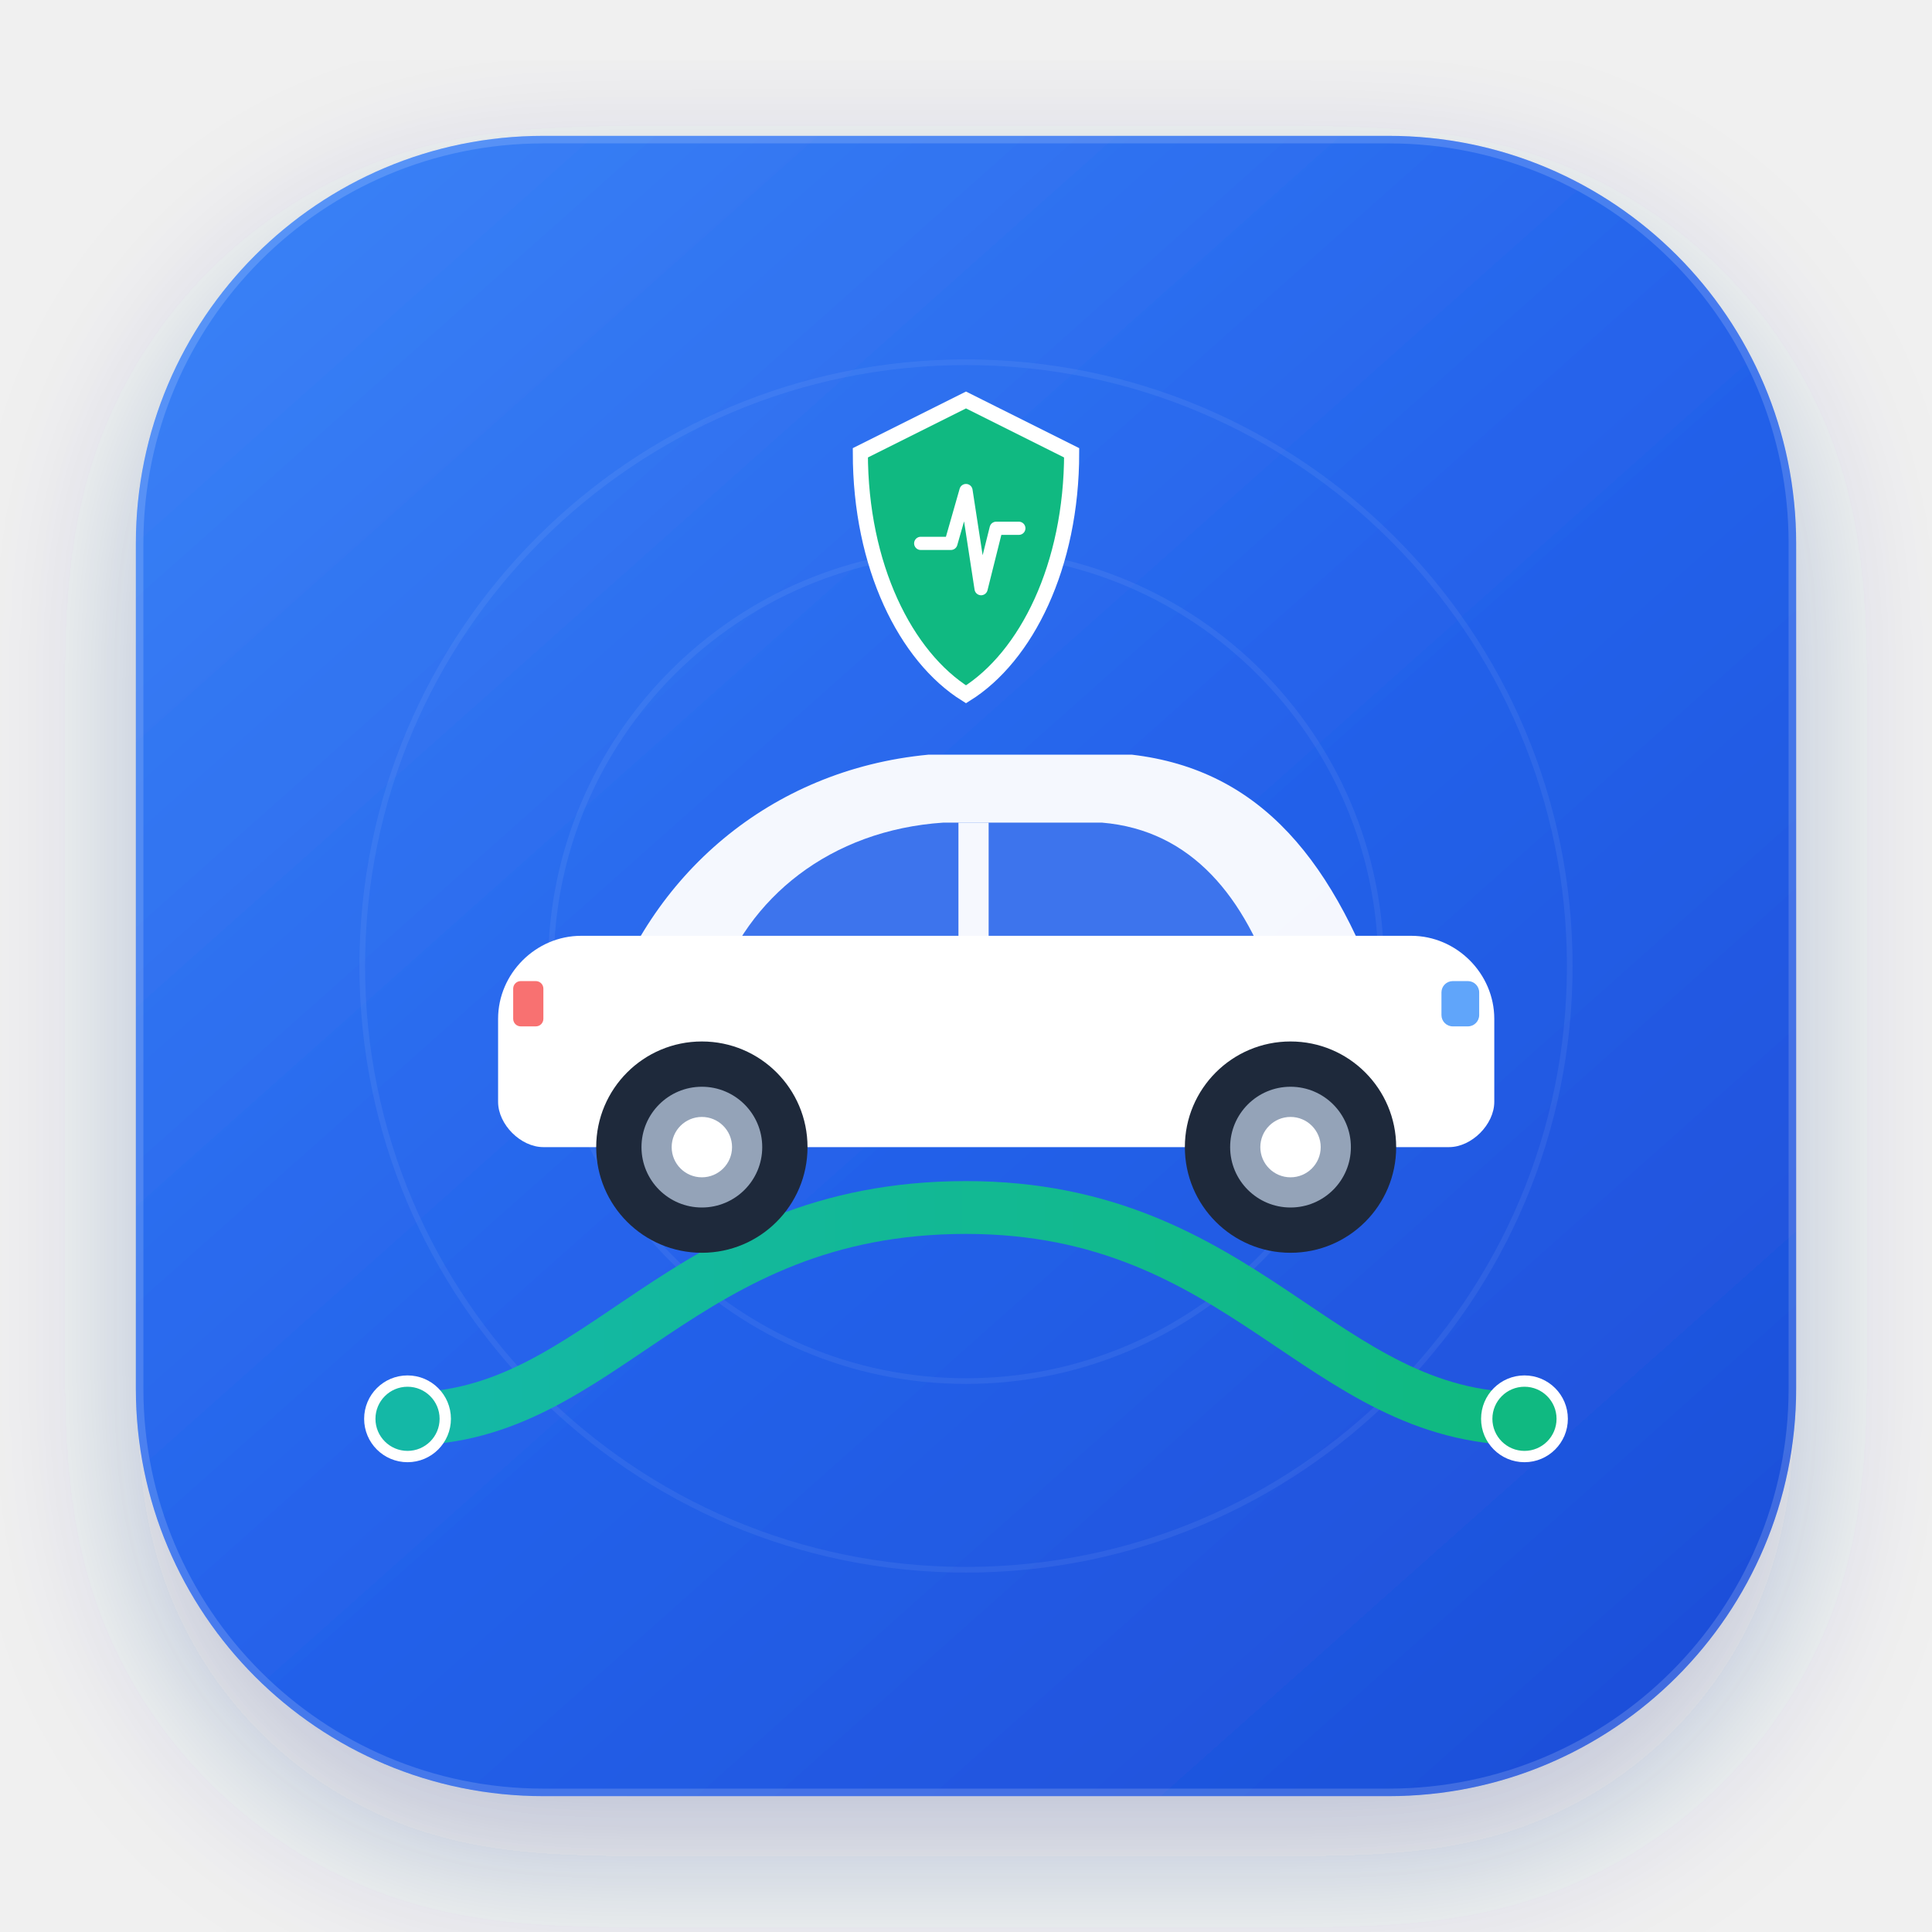
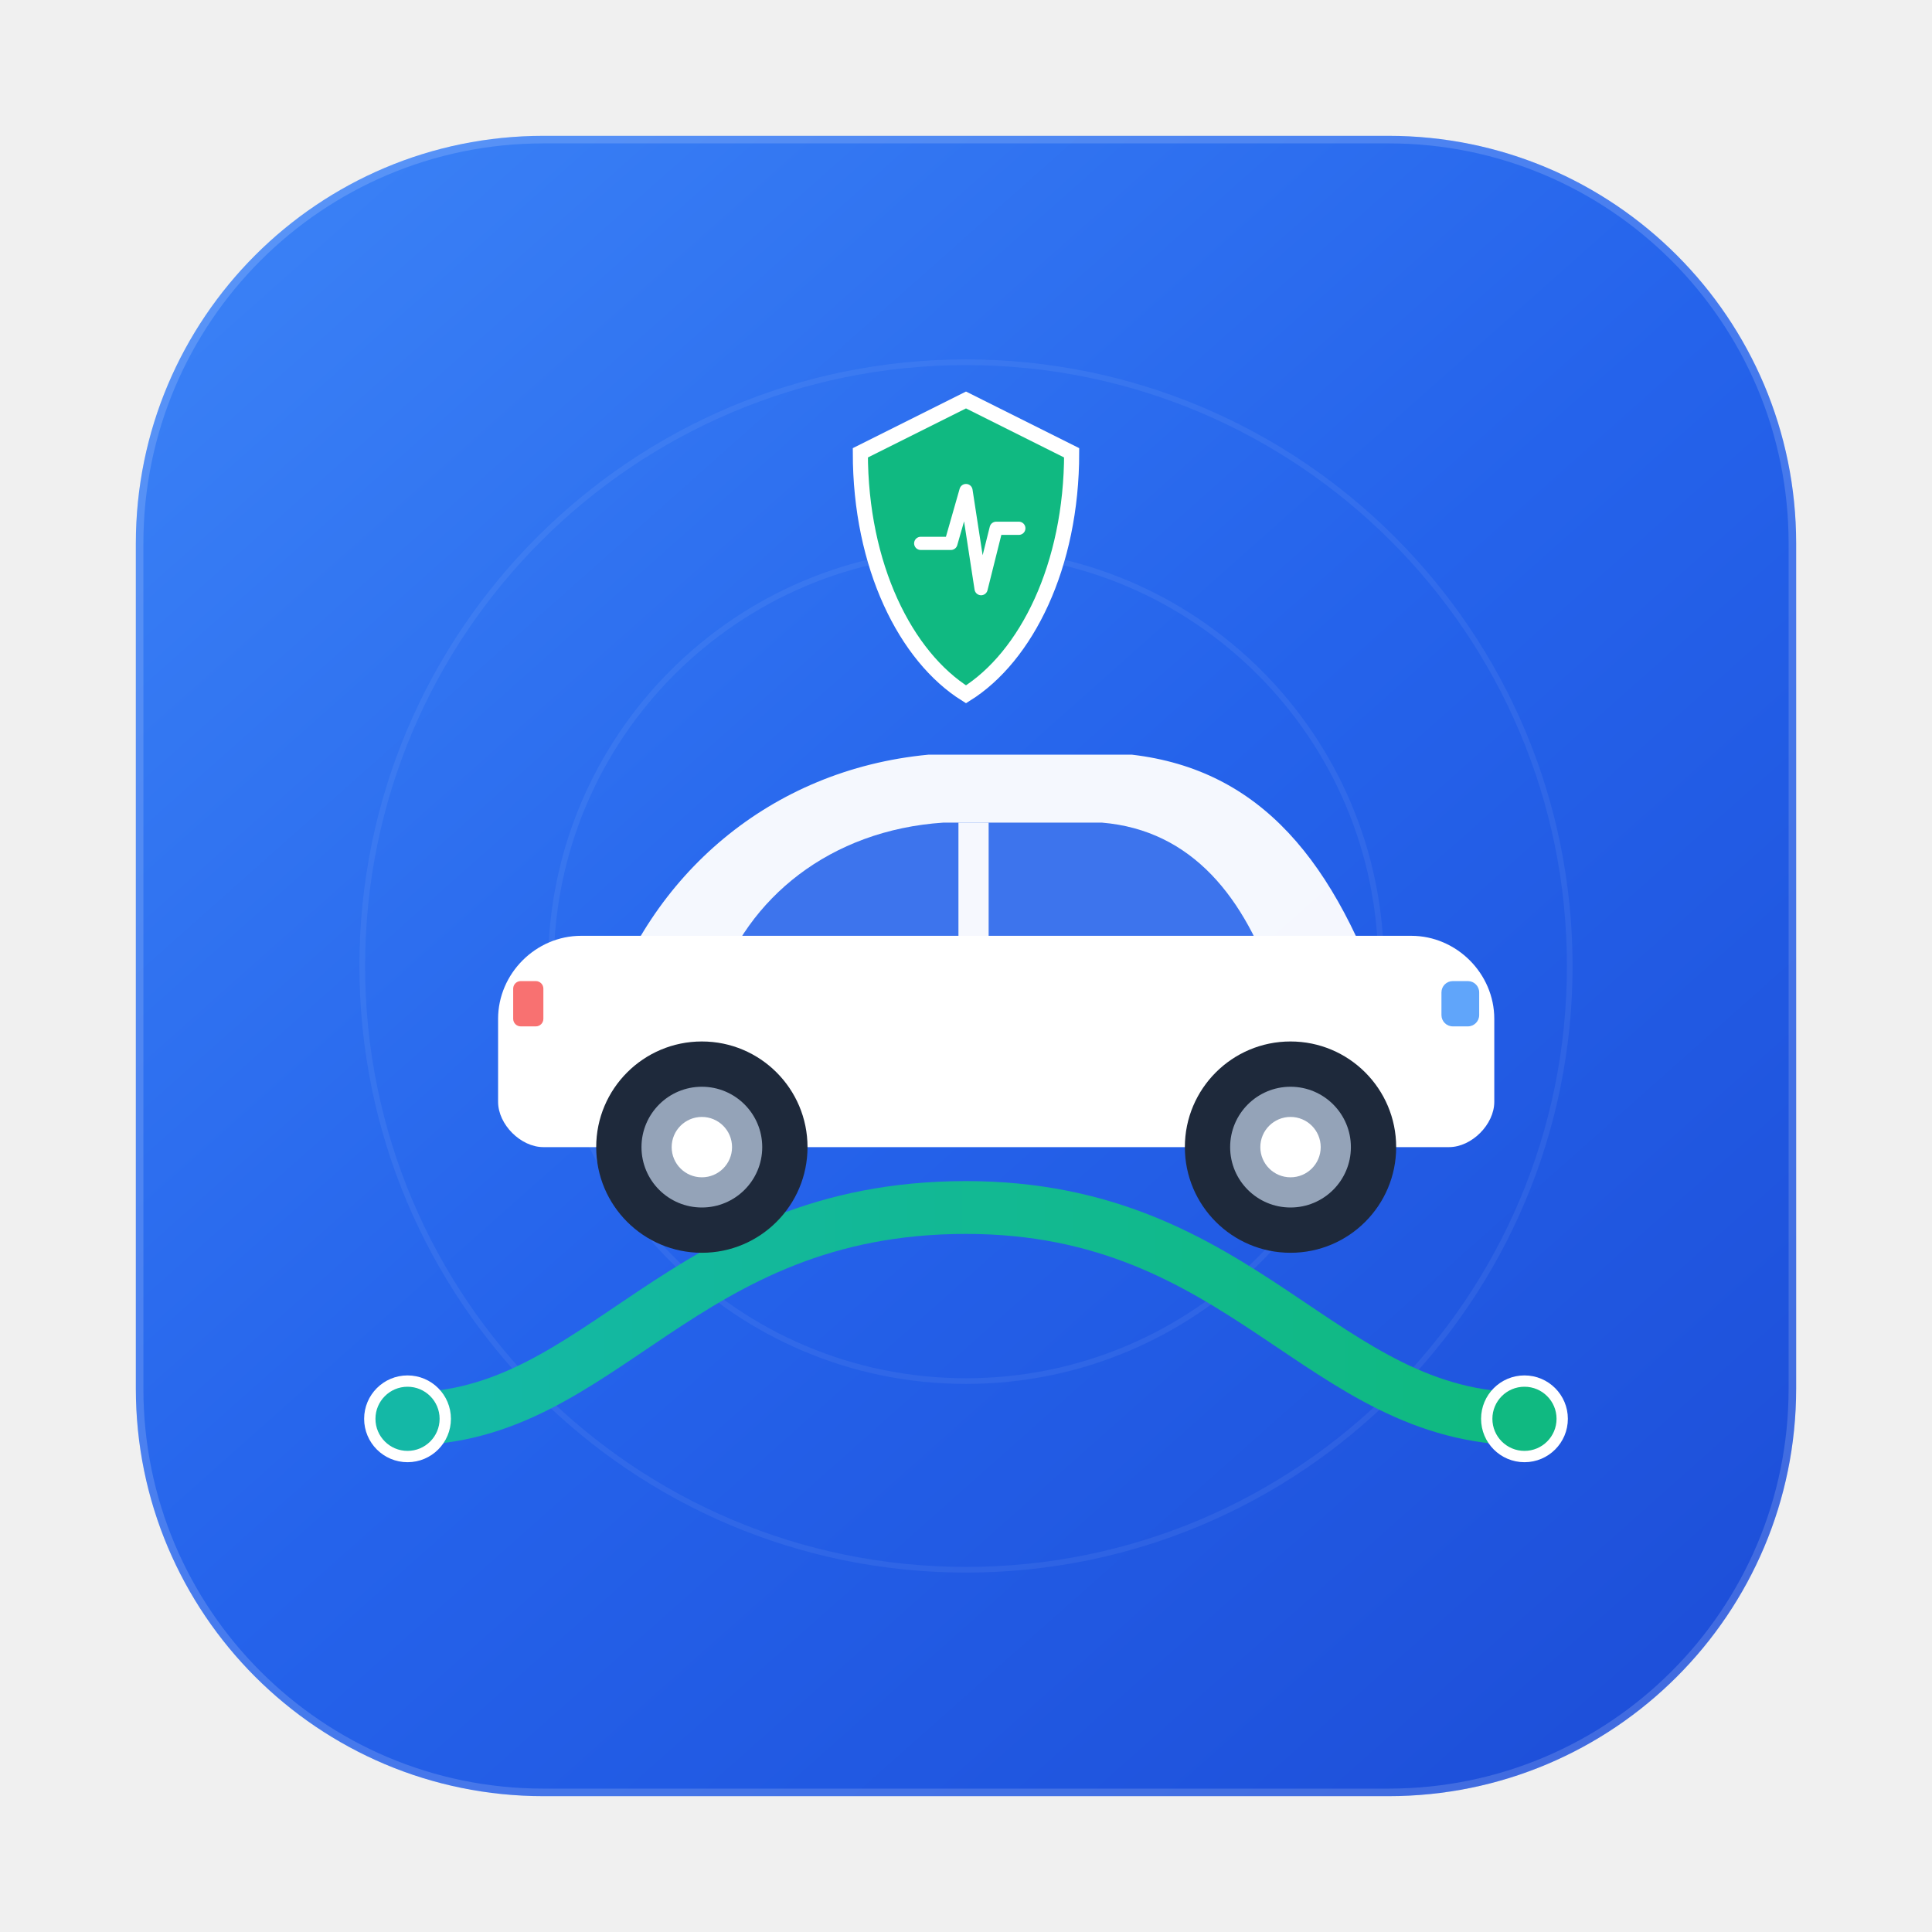
<svg xmlns="http://www.w3.org/2000/svg" viewBox="0 0 512 512" width="512" height="512" fill="none">
  <defs>
    <linearGradient id="bgGrad" x1="64" y1="40" x2="448" y2="472" gradientUnits="userSpaceOnUse">
      <stop offset="0%" stop-color="#3B82F6" />
      <stop offset="50%" stop-color="#2563EB" />
      <stop offset="100%" stop-color="#1D4ED8" />
    </linearGradient>
    <linearGradient id="routeGrad" x1="120" y1="360" x2="390" y2="360" gradientUnits="userSpaceOnUse">
      <stop offset="0%" stop-color="#14B8A6" />
      <stop offset="100%" stop-color="#10B981" />
    </linearGradient>
    <linearGradient id="healthPulse" x1="180" y1="200" x2="340" y2="200" gradientUnits="userSpaceOnUse">
      <stop offset="0%" stop-color="#34D399" />
      <stop offset="100%" stop-color="#10B981" />
    </linearGradient>
-     <filter id="subtleShadow" x="-10%" y="-10%" width="120%" height="125%" filterUnits="userSpaceOnUse">
-       <feDropShadow dx="0" dy="16" stdDeviation="20" flood-color="#1E3A8A" flood-opacity="0.25" />
-     </filter>
  </defs>
-   <rect x="36" y="36" width="440" height="440" rx="108" fill="url(#bgGrad)" filter="url(#subtleShadow)" />
+   <rect x="36" y="36" width="440" height="440" rx="108" fill="url(#bgGrad)" />
  <rect x="37" y="37" width="438" height="438" rx="107" stroke="#FFFFFF" stroke-opacity="0.16" stroke-width="2" />
  <circle cx="256" cy="256" r="160" stroke="#FFFFFF" stroke-opacity="0.06" stroke-width="1.5" />
  <circle cx="256" cy="256" r="110" stroke="#FFFFFF" stroke-opacity="0.06" stroke-width="1.5" />
  <path d="M 108 376 C 160 376 180 320 256 320 C 330 320 350 376 404 376" stroke="url(#routeGrad)" stroke-width="14" stroke-linecap="round" />
  <circle cx="108" cy="376" r="10" fill="#14B8A6" stroke="#FFFFFF" stroke-width="3" />
  <circle cx="404" cy="376" r="10" fill="#10B981" stroke="#FFFFFF" stroke-width="3" />
  <path d="M 160 270             C 172 232 204 204 246 200             L 300 200             C 334 204 354 228 368 270             Z" fill="#FFFFFF" fill-opacity="0.95" />
  <path d="M 190 262             C 198 238 220 220 250 218             L 292 218             C 316 220 330 238 338 262             Z" fill="#2563EB" fill-opacity="0.88" />
  <rect x="254" y="218" width="8" height="44" fill="#FFFFFF" fill-opacity="0.95" />
  <path d="M 132 270             C 132 258 142 248 154 248             L 374 248             C 386 248 396 258 396 270             L 396 292             C 396 298 390 304 384 304             L 144 304             C 138 304 132 298 132 292             Z" fill="#FFFFFF" />
  <rect x="382" y="260" width="10" height="12" rx="3" fill="#60A5FA" />
  <rect x="136" y="260" width="8" height="12" rx="2" fill="#F87171" />
  <circle cx="186" cy="304" r="28" fill="#1E293B" />
  <circle cx="186" cy="304" r="16" fill="#94A3B8" />
  <circle cx="186" cy="304" r="8" fill="#FFFFFF" />
  <circle cx="342" cy="304" r="28" fill="#1E293B" />
  <circle cx="342" cy="304" r="16" fill="#94A3B8" />
  <circle cx="342" cy="304" r="8" fill="#FFFFFF" />
  <g transform="translate(256, 142)">
    <path d="M 0 -36               L 28 -22               C 28 8 16 32 0 42               C -16 32 -28 8 -28 -22               Z" fill="#10B981" stroke="#FFFFFF" stroke-width="4" />
    <path d="M -12 2 L -4 2 L 0 -12 L 4 14 L 8 -2 L 14 -2" stroke="#FFFFFF" stroke-width="3.5" stroke-linecap="round" stroke-linejoin="round" />
  </g>
</svg>
